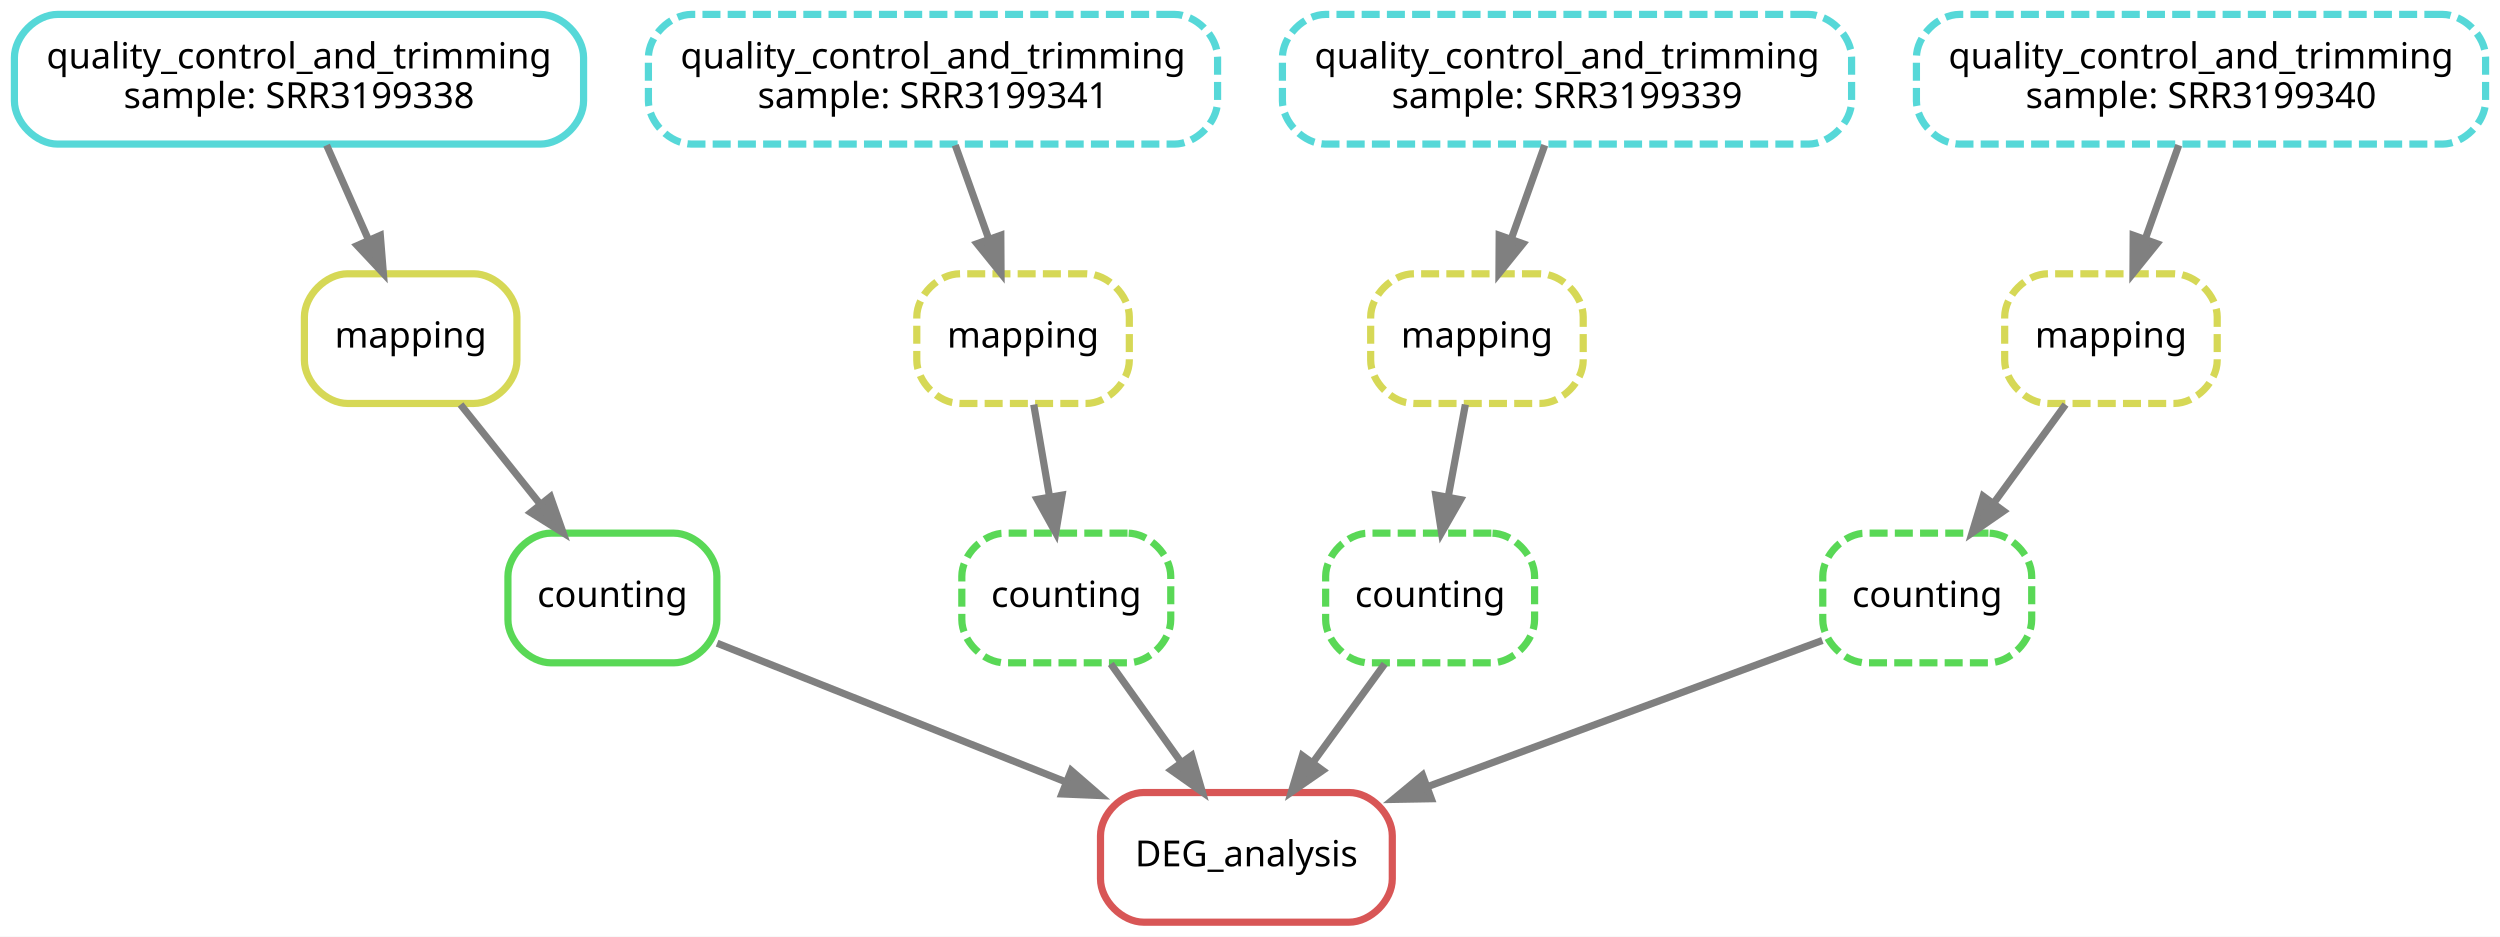
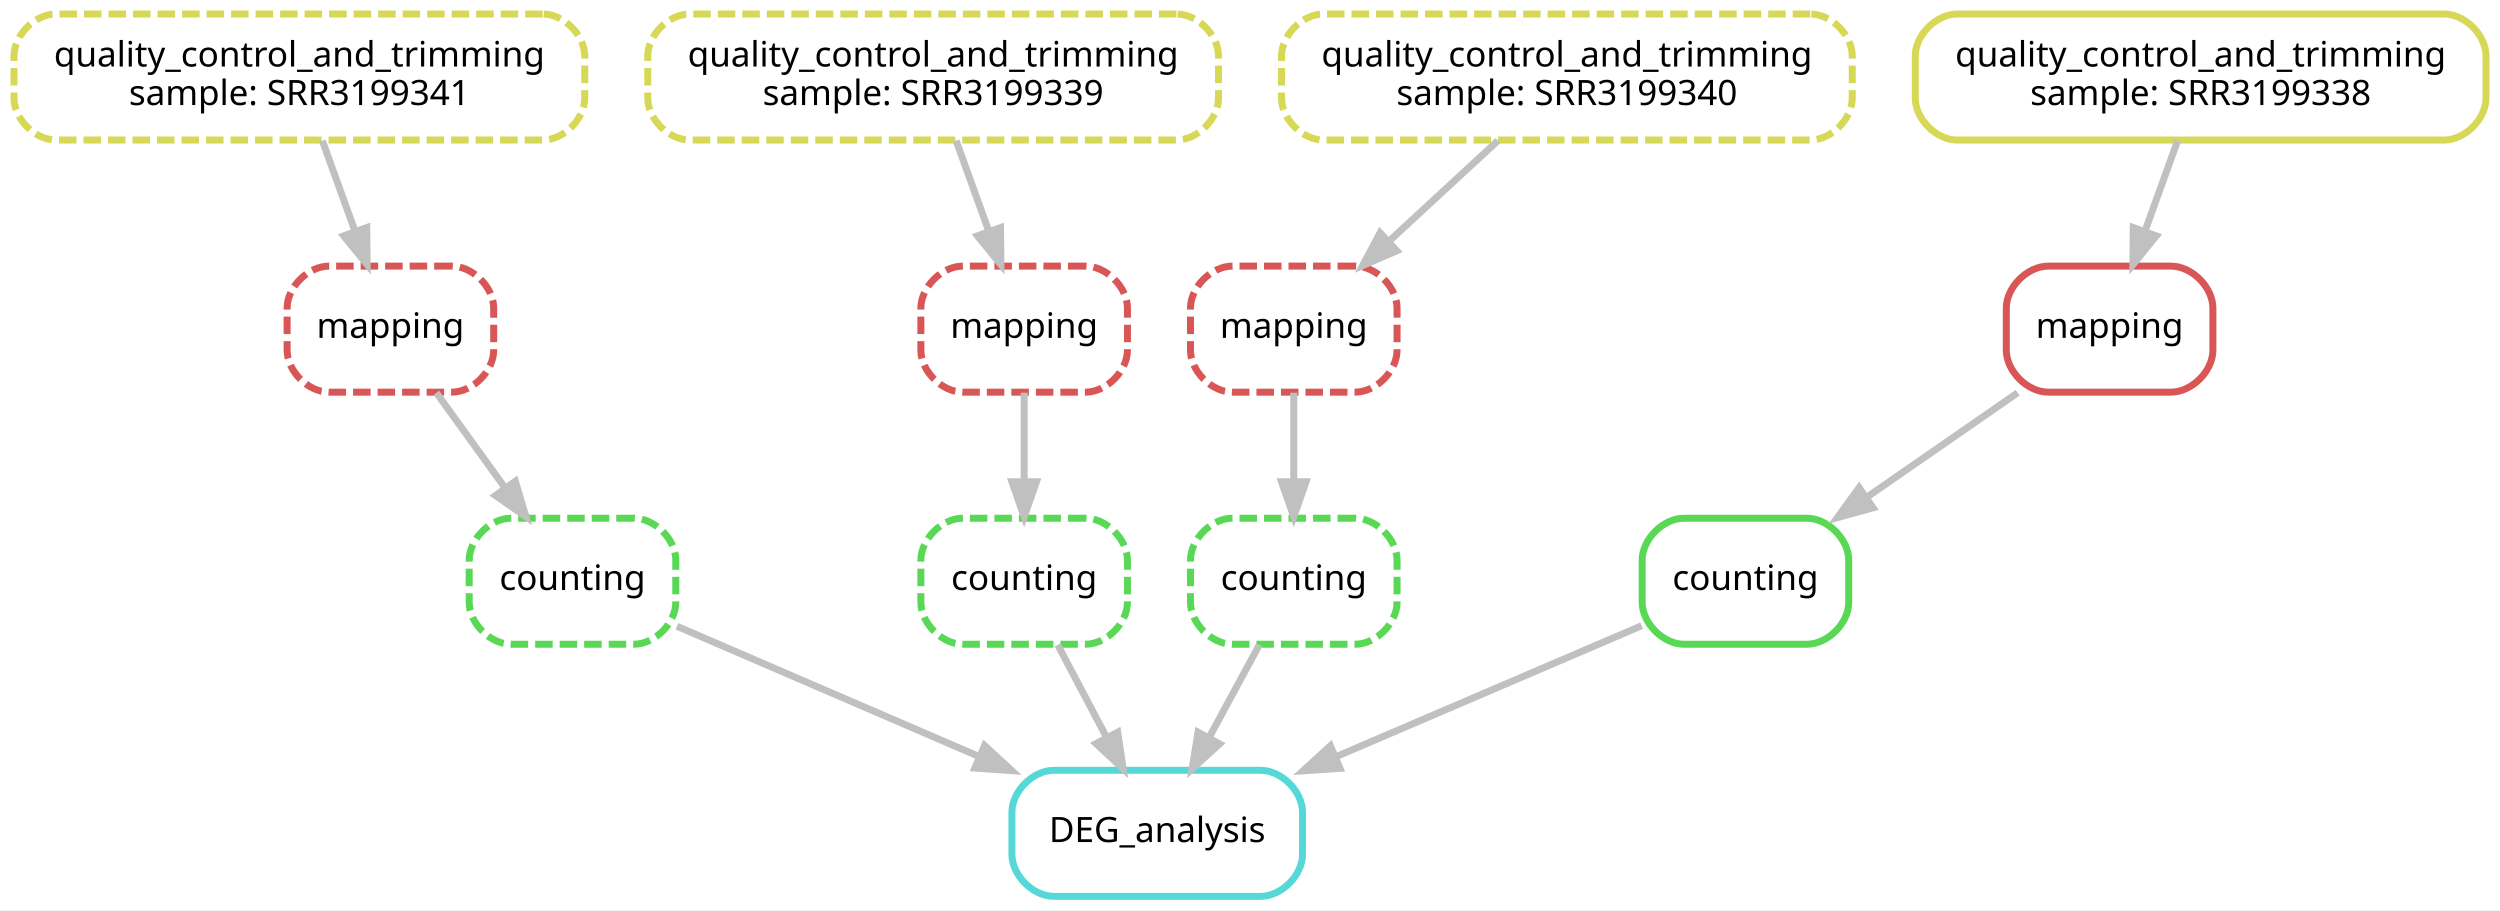
- <svg xmlns="http://www.w3.org/2000/svg" width="694pt" height="260pt" viewBox="0.00 0.00 694.00 260.00">
+ <svg xmlns="http://www.w3.org/2000/svg" width="714pt" height="260pt" viewBox="0.00 0.00 714.00 260.00">
  <g id="graph0" class="graph" transform="scale(1 1) rotate(0) translate(4 256)">
-     <polygon fill="white" stroke="none" points="-4,4 -4,-256 690,-256 690,4 -4,4" />
+     <polygon fill="#ffffff" stroke="transparent" points="-4,4 -4,-256 710,-256 710,4 -4,4" />
    <g id="node1" class="node">
-       <path fill="none" stroke="#d85656" stroke-width="2" d="M370.5,-36C370.5,-36 313.5,-36 313.5,-36 307.5,-36 301.5,-30 301.5,-24 301.5,-24 301.5,-12 301.5,-12 301.5,-6 307.5,-0 313.5,-0 313.5,-0 370.5,-0 370.5,-0 376.5,-0 382.5,-6 382.5,-12 382.5,-12 382.5,-24 382.5,-24 382.5,-30 376.5,-36 370.5,-36" />
-       <text text-anchor="middle" x="342" y="-15.5" font-family="sans" font-size="10.00">DEG_analysis</text>
+       <path fill="none" stroke="#56d8d8" stroke-width="2" d="M356,-36C356,-36 297,-36 297,-36 291,-36 285,-30 285,-24 285,-24 285,-12 285,-12 285,-6 291,0 297,0 297,0 356,0 356,0 362,0 368,-6 368,-12 368,-12 368,-24 368,-24 368,-30 362,-36 356,-36" />
+       <text text-anchor="middle" x="326.5" y="-15.5" font-family="sans" font-size="10.00" fill="#000000">DEG_analysis</text>
    </g>
    <g id="node2" class="node">
-       <path fill="none" stroke="#59d856" stroke-width="2" d="M183,-108C183,-108 149,-108 149,-108 143,-108 137,-102 137,-96 137,-96 137,-84 137,-84 137,-78 143,-72 149,-72 149,-72 183,-72 183,-72 189,-72 195,-78 195,-84 195,-84 195,-96 195,-96 195,-102 189,-108 183,-108" />
-       <text text-anchor="middle" x="166" y="-87.5" font-family="sans" font-size="10.00">counting</text>
+       <path fill="none" stroke="#59d856" stroke-width="2" stroke-dasharray="5,2" d="M177,-108C177,-108 142,-108 142,-108 136,-108 130,-102 130,-96 130,-96 130,-84 130,-84 130,-78 136,-72 142,-72 142,-72 177,-72 177,-72 183,-72 189,-78 189,-84 189,-84 189,-96 189,-96 189,-102 183,-108 177,-108" />
+       <text text-anchor="middle" x="159.5" y="-87.5" font-family="sans" font-size="10.00" fill="#000000">counting</text>
+     </g>
+     <g id="edge1" class="edge">
+       <path fill="none" stroke="#c0c0c0" stroke-width="2" d="M189.356,-77.128C213.295,-66.807 247.434,-52.088 275.661,-39.918" />
+       <polygon fill="#c0c0c0" stroke="#c0c0c0" stroke-width="2" points="277.187,-43.072 284.984,-35.899 274.416,-36.644 277.187,-43.072" />
+     </g>
+     <g id="node3" class="node">
+       <path fill="none" stroke="#59d856" stroke-width="2" stroke-dasharray="5,2" d="M306,-108C306,-108 271,-108 271,-108 265,-108 259,-102 259,-96 259,-96 259,-84 259,-84 259,-78 265,-72 271,-72 271,-72 306,-72 306,-72 312,-72 318,-78 318,-84 318,-84 318,-96 318,-96 318,-102 312,-108 306,-108" />
+       <text text-anchor="middle" x="288.5" y="-87.5" font-family="sans" font-size="10.00" fill="#000000">counting</text>
    </g>
    <g id="edge2" class="edge">
-       <path fill="none" stroke="grey" stroke-width="2" d="M195.063,-77.441C221.342,-66.989 260.598,-51.376 291.925,-38.916" />
-       <polygon fill="grey" stroke="grey" stroke-width="2" points="293.371,-42.108 301.37,-35.16 290.784,-35.603 293.371,-42.108" />
+       <path fill="none" stroke="#c0c0c0" stroke-width="2" d="M298.089,-71.831C302.332,-63.792 307.412,-54.167 312.096,-45.292" />
+       <polygon fill="#c0c0c0" stroke="#c0c0c0" stroke-width="2" points="315.21,-46.891 316.782,-36.413 309.019,-43.623 315.21,-46.891" />
    </g>
-     <g id="node3" class="node">
-       <path fill="none" stroke="#d6d856" stroke-width="2" d="M127.5,-180C127.5,-180 92.5,-180 92.5,-180 86.5,-180 80.5,-174 80.5,-168 80.5,-168 80.5,-156 80.5,-156 80.5,-150 86.5,-144 92.5,-144 92.5,-144 127.5,-144 127.5,-144 133.5,-144 139.5,-150 139.5,-156 139.5,-156 139.5,-168 139.5,-168 139.5,-174 133.5,-180 127.5,-180" />
-       <text text-anchor="middle" x="110" y="-159.5" font-family="sans" font-size="10.00">mapping</text>
+     <g id="node4" class="node">
+       <path fill="none" stroke="#59d856" stroke-width="2" stroke-dasharray="5,2" d="M383,-108C383,-108 348,-108 348,-108 342,-108 336,-102 336,-96 336,-96 336,-84 336,-84 336,-78 342,-72 348,-72 348,-72 383,-72 383,-72 389,-72 395,-78 395,-84 395,-84 395,-96 395,-96 395,-102 389,-108 383,-108" />
+       <text text-anchor="middle" x="365.5" y="-87.5" font-family="sans" font-size="10.00" fill="#000000">counting</text>
+     </g>
+     <g id="edge3" class="edge">
+       <path fill="none" stroke="#c0c0c0" stroke-width="2" d="M355.659,-71.831C351.304,-63.792 346.09,-54.167 341.283,-45.292" />
+       <polygon fill="#c0c0c0" stroke="#c0c0c0" stroke-width="2" points="344.314,-43.539 336.474,-36.413 338.159,-46.873 344.314,-43.539" />
+     </g>
+     <g id="node5" class="node">
+       <path fill="none" stroke="#59d856" stroke-width="2" d="M512,-108C512,-108 477,-108 477,-108 471,-108 465,-102 465,-96 465,-96 465,-84 465,-84 465,-78 471,-72 477,-72 477,-72 512,-72 512,-72 518,-72 524,-78 524,-84 524,-84 524,-96 524,-96 524,-102 518,-108 512,-108" />
+       <text text-anchor="middle" x="494.5" y="-87.5" font-family="sans" font-size="10.00" fill="#000000">counting</text>
+     </g>
+     <g id="edge4" class="edge">
+       <path fill="none" stroke="#c0c0c0" stroke-width="2" d="M464.852,-77.294C440.732,-66.957 406.134,-52.129 377.572,-39.888" />
+       <polygon fill="#c0c0c0" stroke="#c0c0c0" stroke-width="2" points="378.71,-36.568 368.14,-35.846 375.953,-43.002 378.71,-36.568" />
+     </g>
+     <g id="node6" class="node">
+       <path fill="none" stroke="#d85656" stroke-width="2" stroke-dasharray="5,2" d="M125,-180C125,-180 90,-180 90,-180 84,-180 78,-174 78,-168 78,-168 78,-156 78,-156 78,-150 84,-144 90,-144 90,-144 125,-144 125,-144 131,-144 137,-150 137,-156 137,-156 137,-168 137,-168 137,-174 131,-180 125,-180" />
+       <text text-anchor="middle" x="107.5" y="-159.5" font-family="sans" font-size="10.00" fill="#000000">mapping</text>
    </g>
    <g id="edge5" class="edge">
-       <path fill="none" stroke="grey" stroke-width="2" d="M123.843,-143.697C130.489,-135.389 138.578,-125.277 145.887,-116.141" />
-       <polygon fill="grey" stroke="grey" stroke-width="2" points="148.803,-118.099 152.317,-108.104 143.336,-113.727 148.803,-118.099" />
+       <path fill="none" stroke="#c0c0c0" stroke-width="2" d="M120.622,-143.831C126.55,-135.623 133.673,-125.761 140.193,-116.732" />
+       <polygon fill="#c0c0c0" stroke="#c0c0c0" stroke-width="2" points="143.184,-118.569 146.202,-108.413 137.509,-114.471 143.184,-118.569" />
    </g>
-     <g id="node4" class="node">
-       <path fill="none" stroke="#d6d856" stroke-width="2" stroke-dasharray="5,2" d="M297.5,-180C297.5,-180 262.5,-180 262.5,-180 256.5,-180 250.5,-174 250.5,-168 250.5,-168 250.5,-156 250.5,-156 250.5,-150 256.5,-144 262.5,-144 262.5,-144 297.5,-144 297.5,-144 303.5,-144 309.5,-150 309.5,-156 309.5,-156 309.5,-168 309.5,-168 309.5,-174 303.5,-180 297.5,-180" />
-       <text text-anchor="middle" x="280" y="-159.5" font-family="sans" font-size="10.00">mapping</text>
+     <g id="node7" class="node">
+       <path fill="none" stroke="#d85656" stroke-width="2" stroke-dasharray="5,2" d="M306,-180C306,-180 271,-180 271,-180 265,-180 259,-174 259,-168 259,-168 259,-156 259,-156 259,-150 265,-144 271,-144 271,-144 306,-144 306,-144 312,-144 318,-150 318,-156 318,-156 318,-168 318,-168 318,-174 312,-180 306,-180" />
+       <text text-anchor="middle" x="288.5" y="-159.5" font-family="sans" font-size="10.00" fill="#000000">mapping</text>
    </g>
-     <g id="node5" class="node">
-       <path fill="none" stroke="#59d856" stroke-width="2" stroke-dasharray="5,2" d="M309,-108C309,-108 275,-108 275,-108 269,-108 263,-102 263,-96 263,-96 263,-84 263,-84 263,-78 269,-72 275,-72 275,-72 309,-72 309,-72 315,-72 321,-78 321,-84 321,-84 321,-96 321,-96 321,-102 315,-108 309,-108" />
-       <text text-anchor="middle" x="292" y="-87.5" font-family="sans" font-size="10.00">counting</text>
+     <g id="edge6" class="edge">
+       <path fill="none" stroke="#c0c0c0" stroke-width="2" d="M288.5,-143.831C288.5,-136.131 288.5,-126.974 288.5,-118.417" />
+       <polygon fill="#c0c0c0" stroke="#c0c0c0" stroke-width="2" points="292,-118.413 288.5,-108.413 285,-118.413 292,-118.413" />
+     </g>
+     <g id="node8" class="node">
+       <path fill="none" stroke="#d85656" stroke-width="2" stroke-dasharray="5,2" d="M383,-180C383,-180 348,-180 348,-180 342,-180 336,-174 336,-168 336,-168 336,-156 336,-156 336,-150 342,-144 348,-144 348,-144 383,-144 383,-144 389,-144 395,-150 395,-156 395,-156 395,-168 395,-168 395,-174 389,-180 383,-180" />
+       <text text-anchor="middle" x="365.5" y="-159.5" font-family="sans" font-size="10.00" fill="#000000">mapping</text>
+     </g>
+     <g id="edge7" class="edge">
+       <path fill="none" stroke="#c0c0c0" stroke-width="2" d="M365.5,-143.831C365.5,-136.131 365.5,-126.974 365.5,-118.417" />
+       <polygon fill="#c0c0c0" stroke="#c0c0c0" stroke-width="2" points="369,-118.413 365.5,-108.413 362,-118.413 369,-118.413" />
+     </g>
+     <g id="node9" class="node">
+       <path fill="none" stroke="#d85656" stroke-width="2" d="M616,-180C616,-180 581,-180 581,-180 575,-180 569,-174 569,-168 569,-168 569,-156 569,-156 569,-150 575,-144 581,-144 581,-144 616,-144 616,-144 622,-144 628,-150 628,-156 628,-156 628,-168 628,-168 628,-174 622,-180 616,-180" />
+       <text text-anchor="middle" x="598.5" y="-159.5" font-family="sans" font-size="10.00" fill="#000000">mapping</text>
    </g>
    <g id="edge8" class="edge">
-       <path fill="none" stroke="grey" stroke-width="2" d="M282.966,-143.697C284.289,-135.983 285.878,-126.712 287.352,-118.112" />
-       <polygon fill="grey" stroke="grey" stroke-width="2" points="290.828,-118.552 289.068,-108.104 283.928,-117.369 290.828,-118.552" />
+       <path fill="none" stroke="#c0c0c0" stroke-width="2" d="M572.256,-143.831C559.201,-134.793 543.246,-123.748 529.195,-114.02" />
+       <polygon fill="#c0c0c0" stroke="#c0c0c0" stroke-width="2" points="530.949,-110.977 520.735,-108.163 526.965,-116.733 530.949,-110.977" />
    </g>
-     <g id="edge1" class="edge">
-       <path fill="none" stroke="grey" stroke-width="2" d="M304.36,-71.697C310.233,-63.474 317.369,-53.483 323.842,-44.421" />
-       <polygon fill="grey" stroke="grey" stroke-width="2" points="326.818,-46.276 329.783,-36.104 321.122,-42.207 326.818,-46.276" />
+     <g id="node10" class="node">
+       <path fill="none" stroke="#d6d856" stroke-width="2" stroke-dasharray="5,2" d="M151,-252C151,-252 12,-252 12,-252 6,-252 0,-246 0,-240 0,-240 0,-228 0,-228 0,-222 6,-216 12,-216 12,-216 151,-216 151,-216 157,-216 163,-222 163,-228 163,-228 163,-240 163,-240 163,-246 157,-252 151,-252" />
+       <text text-anchor="middle" x="81.5" y="-237" font-family="sans" font-size="10.00" fill="#000000">quality_control_and_trimming</text>
+       <text text-anchor="middle" x="81.5" y="-226" font-family="sans" font-size="10.00" fill="#000000">sample: SRR3199341</text>
    </g>
-     <g id="node6" class="node">
-       <path fill="none" stroke="#56d8d8" stroke-width="2" d="M146,-252C146,-252 12,-252 12,-252 6,-252 1.42109e-14,-246 1.42109e-14,-240 1.42109e-14,-240 1.42109e-14,-228 1.42109e-14,-228 1.42109e-14,-222 6,-216 12,-216 12,-216 146,-216 146,-216 152,-216 158,-222 158,-228 158,-228 158,-240 158,-240 158,-246 152,-252 146,-252" />
-       <text text-anchor="middle" x="79" y="-237" font-family="sans" font-size="10.00">quality_control_and_trimming</text>
-       <text text-anchor="middle" x="79" y="-226" font-family="sans" font-size="10.00">sample: SRR3199338</text>
+     <g id="edge9" class="edge">
+       <path fill="none" stroke="#c0c0c0" stroke-width="2" d="M88.061,-215.831C90.903,-207.962 94.294,-198.571 97.442,-189.853" />
+       <polygon fill="#c0c0c0" stroke="#c0c0c0" stroke-width="2" points="100.746,-191.008 100.851,-180.413 94.162,-188.63 100.746,-191.008" />
    </g>
-     <g id="edge6" class="edge">
-       <path fill="none" stroke="grey" stroke-width="2" d="M86.663,-215.697C90.192,-207.728 94.456,-198.1 98.369,-189.264" />
-       <polygon fill="grey" stroke="grey" stroke-width="2" points="101.576,-190.665 102.425,-180.104 95.176,-187.831 101.576,-190.665" />
+     <g id="node11" class="node">
+       <path fill="none" stroke="#d6d856" stroke-width="2" stroke-dasharray="5,2" d="M332,-252C332,-252 193,-252 193,-252 187,-252 181,-246 181,-240 181,-240 181,-228 181,-228 181,-222 187,-216 193,-216 193,-216 332,-216 332,-216 338,-216 344,-222 344,-228 344,-228 344,-240 344,-240 344,-246 338,-252 332,-252" />
+       <text text-anchor="middle" x="262.5" y="-237" font-family="sans" font-size="10.00" fill="#000000">quality_control_and_trimming</text>
+       <text text-anchor="middle" x="262.5" y="-226" font-family="sans" font-size="10.00" fill="#000000">sample: SRR3199339</text>
    </g>
-     <g id="node7" class="node">
-       <path fill="none" stroke="#56d8d8" stroke-width="2" stroke-dasharray="5,2" d="M322,-252C322,-252 188,-252 188,-252 182,-252 176,-246 176,-240 176,-240 176,-228 176,-228 176,-222 182,-216 188,-216 188,-216 322,-216 322,-216 328,-216 334,-222 334,-228 334,-228 334,-240 334,-240 334,-246 328,-252 322,-252" />
-       <text text-anchor="middle" x="255" y="-237" font-family="sans" font-size="10.00">quality_control_and_trimming</text>
-       <text text-anchor="middle" x="255" y="-226" font-family="sans" font-size="10.00">sample: SRR3199341</text>
-     </g>
-     <g id="edge7" class="edge">
-       <path fill="none" stroke="grey" stroke-width="2" d="M261.18,-215.697C263.995,-207.813 267.391,-198.304 270.519,-189.546" />
-       <polygon fill="grey" stroke="grey" stroke-width="2" points="273.824,-190.699 273.891,-180.104 267.232,-188.345 273.824,-190.699" />
-     </g>
-     <g id="node8" class="node">
-       <path fill="none" stroke="#59d856" stroke-width="2" stroke-dasharray="5,2" d="M410,-108C410,-108 376,-108 376,-108 370,-108 364,-102 364,-96 364,-96 364,-84 364,-84 364,-78 370,-72 376,-72 376,-72 410,-72 410,-72 416,-72 422,-78 422,-84 422,-84 422,-96 422,-96 422,-102 416,-108 410,-108" />
-       <text text-anchor="middle" x="393" y="-87.5" font-family="sans" font-size="10.00">counting</text>
-     </g>
-     <g id="edge3" class="edge">
-       <path fill="none" stroke="grey" stroke-width="2" d="M380.393,-71.697C374.403,-63.474 367.124,-53.483 360.521,-44.421" />
-       <polygon fill="grey" stroke="grey" stroke-width="2" points="363.179,-42.126 354.462,-36.104 357.522,-46.248 363.179,-42.126" />
-     </g>
-     <g id="node9" class="node">
-       <path fill="none" stroke="#56d8d8" stroke-width="2" stroke-dasharray="5,2" d="M674,-252C674,-252 540,-252 540,-252 534,-252 528,-246 528,-240 528,-240 528,-228 528,-228 528,-222 534,-216 540,-216 540,-216 674,-216 674,-216 680,-216 686,-222 686,-228 686,-228 686,-240 686,-240 686,-246 680,-252 674,-252" />
-       <text text-anchor="middle" x="607" y="-237" font-family="sans" font-size="10.00">quality_control_and_trimming</text>
-       <text text-anchor="middle" x="607" y="-226" font-family="sans" font-size="10.00">sample: SRR3199340</text>
+     <g id="edge10" class="edge">
+       <path fill="none" stroke="#c0c0c0" stroke-width="2" d="M269.061,-215.831C271.903,-207.962 275.294,-198.571 278.442,-189.853" />
+       <polygon fill="#c0c0c0" stroke="#c0c0c0" stroke-width="2" points="281.746,-191.008 281.851,-180.413 275.162,-188.63 281.746,-191.008" />
    </g>
    <g id="node12" class="node">
-       <path fill="none" stroke="#d6d856" stroke-width="2" stroke-dasharray="5,2" d="M599.5,-180C599.5,-180 564.5,-180 564.5,-180 558.5,-180 552.5,-174 552.5,-168 552.5,-168 552.5,-156 552.5,-156 552.5,-150 558.5,-144 564.5,-144 564.5,-144 599.5,-144 599.5,-144 605.5,-144 611.5,-150 611.5,-156 611.5,-156 611.5,-168 611.5,-168 611.5,-174 605.5,-180 599.5,-180" />
-       <text text-anchor="middle" x="582" y="-159.5" font-family="sans" font-size="10.00">mapping</text>
+       <path fill="none" stroke="#d6d856" stroke-width="2" stroke-dasharray="5,2" d="M513,-252C513,-252 374,-252 374,-252 368,-252 362,-246 362,-240 362,-240 362,-228 362,-228 362,-222 368,-216 374,-216 374,-216 513,-216 513,-216 519,-216 525,-222 525,-228 525,-228 525,-240 525,-240 525,-246 519,-252 513,-252" />
+       <text text-anchor="middle" x="443.5" y="-237" font-family="sans" font-size="10.00" fill="#000000">quality_control_and_trimming</text>
+       <text text-anchor="middle" x="443.5" y="-226" font-family="sans" font-size="10.00" fill="#000000">sample: SRR3199340</text>
    </g>
    <g id="edge11" class="edge">
-       <path fill="none" stroke="grey" stroke-width="2" d="M600.82,-215.697C598.005,-207.813 594.609,-198.304 591.481,-189.546" />
-       <polygon fill="grey" stroke="grey" stroke-width="2" points="594.768,-188.345 588.109,-180.104 588.176,-190.699 594.768,-188.345" />
-     </g>
-     <g id="node10" class="node">
-       <path fill="none" stroke="#56d8d8" stroke-width="2" stroke-dasharray="5,2" d="M498,-252C498,-252 364,-252 364,-252 358,-252 352,-246 352,-240 352,-240 352,-228 352,-228 352,-222 358,-216 364,-216 364,-216 498,-216 498,-216 504,-216 510,-222 510,-228 510,-228 510,-240 510,-240 510,-246 504,-252 498,-252" />
-       <text text-anchor="middle" x="431" y="-237" font-family="sans" font-size="10.00">quality_control_and_trimming</text>
-       <text text-anchor="middle" x="431" y="-226" font-family="sans" font-size="10.00">sample: SRR3199339</text>
+       <path fill="none" stroke="#c0c0c0" stroke-width="2" d="M423.817,-215.831C414.395,-207.134 402.96,-196.578 392.72,-187.126" />
+       <polygon fill="#c0c0c0" stroke="#c0c0c0" stroke-width="2" points="394.898,-184.374 385.176,-180.163 390.151,-189.518 394.898,-184.374" />
    </g>
    <g id="node13" class="node">
-       <path fill="none" stroke="#d6d856" stroke-width="2" stroke-dasharray="5,2" d="M423.5,-180C423.5,-180 388.5,-180 388.5,-180 382.5,-180 376.5,-174 376.5,-168 376.5,-168 376.5,-156 376.5,-156 376.5,-150 382.5,-144 388.5,-144 388.5,-144 423.5,-144 423.5,-144 429.5,-144 435.5,-150 435.5,-156 435.5,-156 435.5,-168 435.5,-168 435.5,-174 429.5,-180 423.5,-180" />
-       <text text-anchor="middle" x="406" y="-159.5" font-family="sans" font-size="10.00">mapping</text>
+       <path fill="none" stroke="#d6d856" stroke-width="2" d="M694,-252C694,-252 555,-252 555,-252 549,-252 543,-246 543,-240 543,-240 543,-228 543,-228 543,-222 549,-216 555,-216 555,-216 694,-216 694,-216 700,-216 706,-222 706,-228 706,-228 706,-240 706,-240 706,-246 700,-252 694,-252" />
+       <text text-anchor="middle" x="624.5" y="-237" font-family="sans" font-size="10.00" fill="#000000">quality_control_and_trimming</text>
+       <text text-anchor="middle" x="624.5" y="-226" font-family="sans" font-size="10.00" fill="#000000">sample: SRR3199338</text>
    </g>
    <g id="edge12" class="edge">
-       <path fill="none" stroke="grey" stroke-width="2" d="M424.82,-215.697C422.005,-207.813 418.609,-198.304 415.481,-189.546" />
-       <polygon fill="grey" stroke="grey" stroke-width="2" points="418.768,-188.345 412.109,-180.104 412.176,-190.699 418.768,-188.345" />
-     </g>
-     <g id="node11" class="node">
-       <path fill="none" stroke="#59d856" stroke-width="2" stroke-dasharray="5,2" d="M548,-108C548,-108 514,-108 514,-108 508,-108 502,-102 502,-96 502,-96 502,-84 502,-84 502,-78 508,-72 514,-72 514,-72 548,-72 548,-72 554,-72 560,-78 560,-84 560,-84 560,-96 560,-96 560,-102 554,-108 548,-108" />
-       <text text-anchor="middle" x="531" y="-87.5" font-family="sans" font-size="10.00">counting</text>
-     </g>
-     <g id="edge4" class="edge">
-       <path fill="none" stroke="grey" stroke-width="2" d="M501.883,-78.216C472.731,-67.419 427.298,-50.592 392.302,-37.63" />
-       <polygon fill="grey" stroke="grey" stroke-width="2" points="393.323,-34.276 382.73,-34.085 390.892,-40.841 393.323,-34.276" />
-     </g>
-     <g id="edge10" class="edge">
-       <path fill="none" stroke="grey" stroke-width="2" d="M569.393,-143.697C563.403,-135.474 556.124,-125.483 549.521,-116.421" />
-       <polygon fill="grey" stroke="grey" stroke-width="2" points="552.179,-114.126 543.462,-108.104 546.522,-118.248 552.179,-114.126" />
-     </g>
-     <g id="edge9" class="edge">
-       <path fill="none" stroke="grey" stroke-width="2" d="M402.787,-143.697C401.354,-135.983 399.632,-126.712 398.035,-118.112" />
-       <polygon fill="grey" stroke="grey" stroke-width="2" points="401.444,-117.297 396.177,-108.104 394.561,-118.575 401.444,-117.297" />
+       <path fill="none" stroke="#c0c0c0" stroke-width="2" d="M617.939,-215.831C615.097,-207.962 611.706,-198.571 608.558,-189.853" />
+       <polygon fill="#c0c0c0" stroke="#c0c0c0" stroke-width="2" points="611.838,-188.63 605.149,-180.413 605.254,-191.008 611.838,-188.63" />
    </g>
  </g>
</svg>
